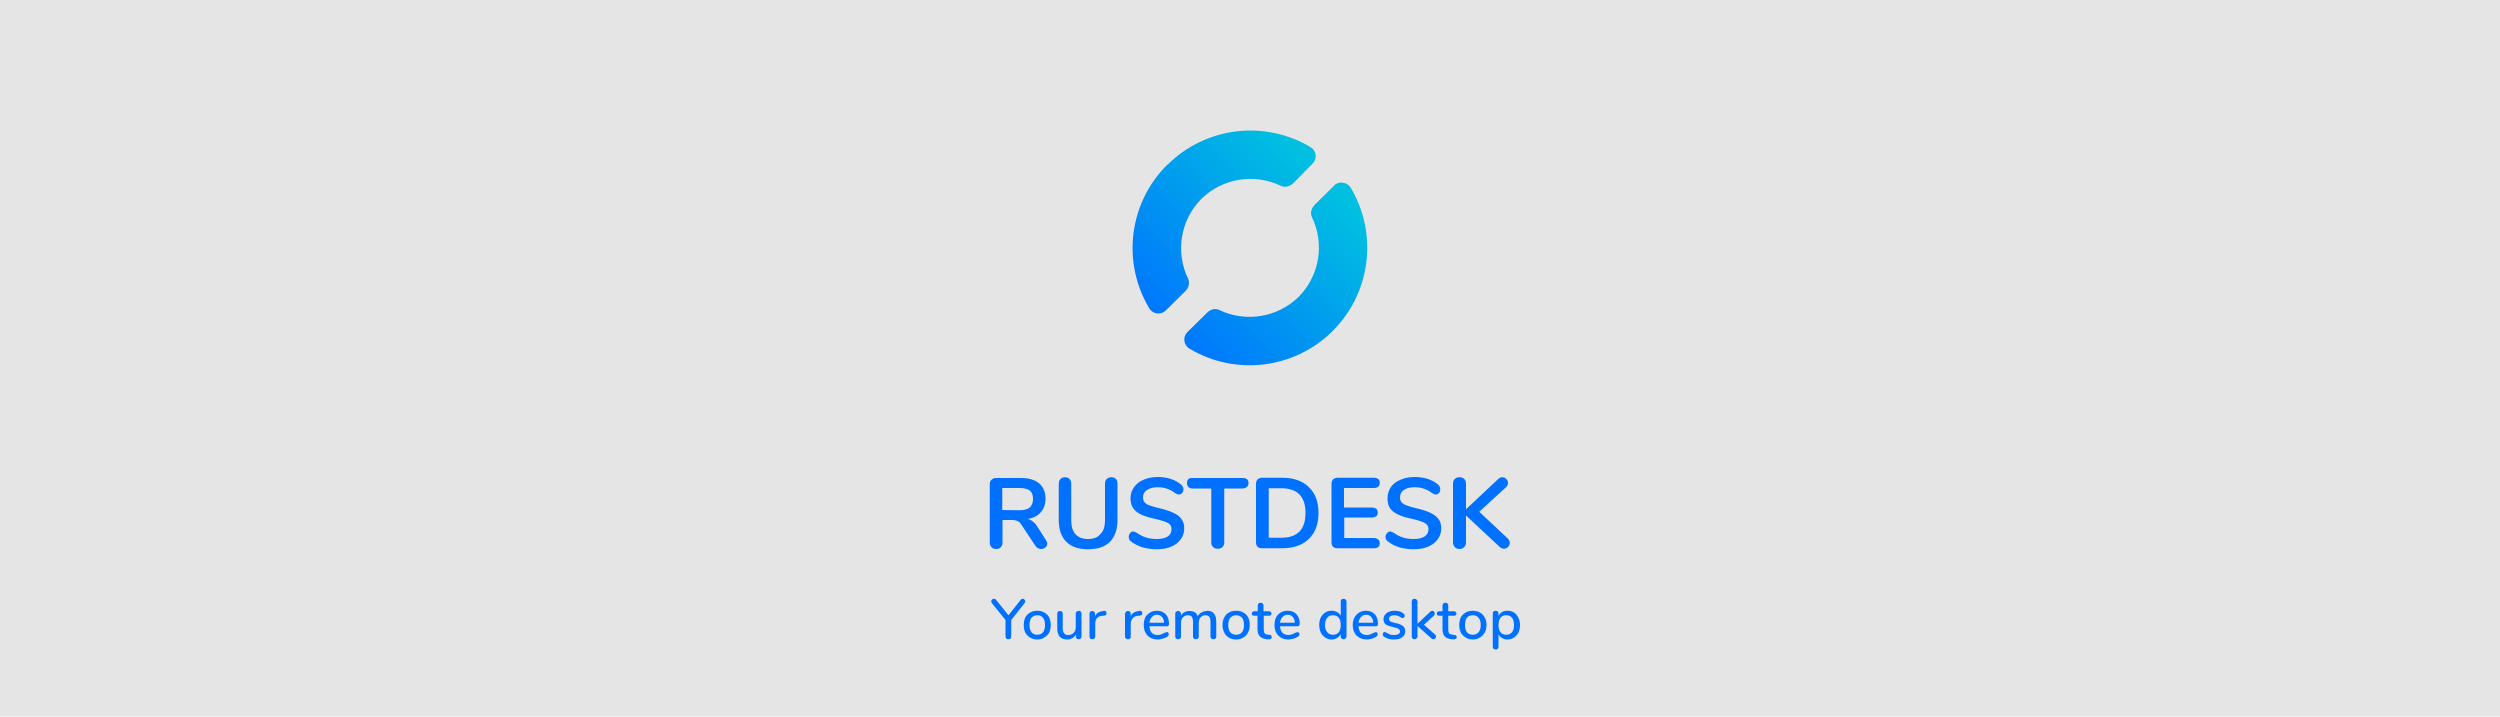
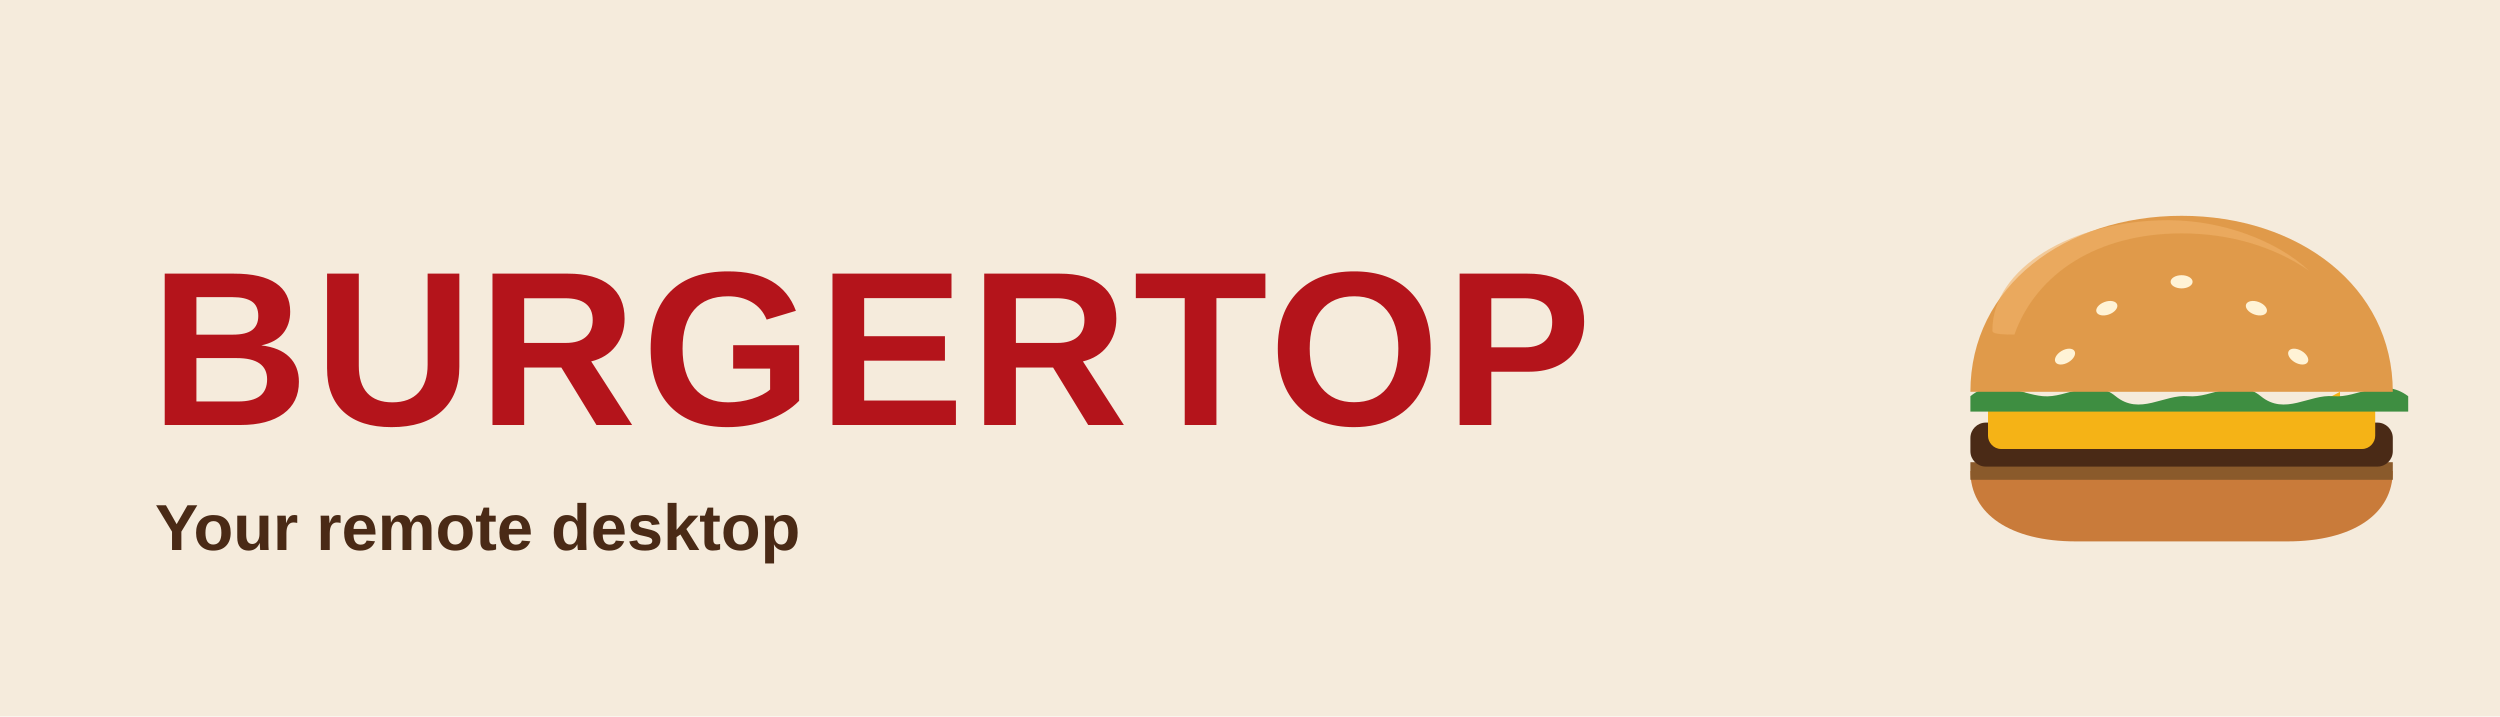
- <svg xmlns="http://www.w3.org/2000/svg" xmlns:xlink="http://www.w3.org/1999/xlink" xml:space="preserve" width="1000" height="286.6" style="clip-rule:evenodd;fill-rule:evenodd;stroke-linejoin:round;stroke-miterlimit:1.414">
-   <path d="M0 0h1000v286.6H0z" style="opacity:1;fill:#e5e5e5;fill-opacity:1;fill-rule:evenodd;stroke:none;stroke-width:.143px;stroke-linecap:butt;stroke-linejoin:miter;stroke-miterlimit:4;stroke-dasharray:none;stroke-dashoffset:0;stroke-opacity:1;marker:none" />
-   <defs>
-     <linearGradient xlink:href="#a" id="c" x1=".1" x2=".8" y1=".9" y2=".2" gradientTransform="matrix(94.00173 0 0 93.99768 453 52.2)" gradientUnits="userSpaceOnUse" />
-     <linearGradient id="a" x1=".1" x2=".8" y1=".9" y2=".2" gradientTransform="matrix(26.301 0 0 26.331 90.7 911.8)" gradientUnits="userSpaceOnUse">
-       <stop offset="0" stop-color="#004ba6" style="stop-color:#0071ff;stop-opacity:1" />
-       <stop offset="1" stop-color="#00bfe1" style="stop-color:#00bfe1;stop-opacity:1" />
-     </linearGradient>
-     <path id="b" d="M412.8 154.2h247V204h-247z" />
-   </defs>
-   <g style="clip-rule:evenodd;fill-rule:evenodd;stroke-linejoin:round;stroke-miterlimit:1.414">
-     <g style="font-size:40px;line-height:1.25;white-space:pre;shape-inside:url(#b);fill:#0071ff" transform="translate(-20 28.7)">
-       <path d="M438.4 187.4q.5.7.5 1.4 0 .9-.8 1.5-.7.6-1.7.6-.6 0-1.2-.3t-1-.9l-5.3-8q-.8-1.4-1.7-1.9-1-.5-2.4-.5H421v9q0 1.2-.7 1.9-.6.7-1.8.7-1.2 0-1.9-.7t-.7-2V165q0-1.2.7-1.8.7-.7 1.8-.7h10q4.8 0 7.3 2.2 2.5 2.1 2.5 6.1 0 3.3-1.9 5.4-1.8 2.1-5.2 2.7 1.2.3 2 1 1 .7 1.8 2zm-10.8-12q3 0 4.3-1.1 1.3-1.2 1.3-3.4 0-2.4-1.3-3.4-1.4-1-4.3-1h-6.7v8.8zm27.7 15.6q-5.8 0-8.8-3-3-3-3-8.8v-14.4q0-1.2.7-1.9.6-.7 1.8-.7 1.2 0 1.8.7.7.7.7 1.9v14.7q0 3.6 1.7 5.5 1.8 1.9 5 1.9 3.4 0 5-2 1.8-1.8 1.8-5.4v-14.7q0-1.2.7-1.9t1.8-.7q1.2 0 1.9.7.6.7.6 1.9v14.4q0 5.7-3 8.8-3 3-8.7 3zm27.4 0q-3 0-5.8-.8-2.7-.9-4.5-2.3-.9-.6-.9-1.9 0-.8.5-1.4.5-.7 1.2-.7t1.6.6q1.8 1.2 3.6 1.8 2 .6 4.2.6 3 0 4.5-1t1.5-3q0-1.6-1.4-2.4-1.5-.8-4.9-1.6-3.5-.7-5.7-1.7t-3.3-2.6q-1.1-1.5-1.1-4 0-2.4 1.4-4.4 1.4-2 3.8-3 2.6-1.1 5.7-1.1 5.7 0 9.3 3 .5.4.7.9.3.4.3 1 0 .9-.6 1.5-.4.6-1.1.6l-.8-.1-.9-.5q-1.6-1.2-3.2-1.7-1.5-.6-3.7-.6-2.7 0-4.3 1.1-1.6 1-1.6 3 0 1.7 1.4 2.6 1.4.8 4.8 1.6 3.5.8 5.7 1.8 2.3 1 3.4 2.5 1.2 1.5 1.2 3.8 0 2.5-1.4 4.4-1.3 1.9-3.9 3-2.4 1-5.7 1zm24.4-.2q-1.2 0-1.9-.7t-.7-1.8v-21.6h-7.3q-2.4 0-2.4-2.2t2.4-2H517q2.4 0 2.4 2t-2.4 2.2h-7.3v21.6q0 1.1-.7 1.8t-1.9.7zm17.8-.2q-1.2 0-1.9-.6-.6-.7-.6-1.8v-23.3q0-1.2.6-1.8.7-.7 1.9-.7h8q6.8 0 10.6 3.7 3.9 3.7 3.9 10.4t-3.9 10.4q-3.8 3.7-10.7 3.7zm7.6-4.2q9.7 0 9.7-9.9t-9.7-9.9h-5v19.8zm22.5 4.2q-1.1 0-1.8-.6-.6-.7-.6-1.8v-23.3q0-1.2.6-1.8.7-.7 1.8-.7h14.5q1.1 0 1.8.5.6.6.6 1.5 0 1-.6 1.6-.7.5-1.8.5h-11.9v7.8h11q1.2 0 1.9.5.6.5.6 1.5t-.6 1.5-1.8.5h-11v8.2h11.8q1.1 0 1.8.6.6.5.6 1.5t-.6 1.5-1.8.5zm30.5.4q-3.1 0-5.9-.8-2.7-.9-4.4-2.3-1-.6-1-1.9 0-.8.6-1.4.5-.7 1.2-.7t1.6.6q1.7 1.2 3.6 1.8 1.9.6 4.2.6 2.9 0 4.4-1 1.6-1 1.6-3 0-1.6-1.5-2.4-1.4-.8-4.8-1.6-3.5-.7-5.7-1.7t-3.4-2.6q-1-1.5-1-4 0-2.4 1.3-4.4 1.4-2 3.9-3 2.5-1.1 5.6-1.1 5.8 0 9.4 3 .5.4.7.9.2.4.2 1 0 .9-.5 1.5t-1.2.6l-.7-.1-.9-.5q-1.6-1.2-3.2-1.7-1.5-.6-3.8-.6-2.7 0-4.3 1.1-1.5 1-1.5 3 0 1.7 1.4 2.6 1.4.8 4.7 1.6 3.6.8 5.8 1.8 2.2 1 3.4 2.5 1.2 1.5 1.2 3.8 0 2.5-1.4 4.4-1.4 1.9-3.9 3-2.5 1-5.7 1zm37.6-4.3q.8.8.8 1.8 0 .9-.7 1.6-.7.7-1.6.7-1 0-1.9-.9l-13.3-12.4v10.8q0 1.1-.7 1.8-.7.8-1.9.8t-1.9-.8q-.7-.7-.7-1.8v-23.5q0-1.2.7-1.9t1.9-.7q1.2 0 1.9.7t.7 1.9V175l12.9-12.1q.7-.7 1.6-.7 1 0 1.6.7.7.7.7 1.6t-.8 1.7l-10.7 9.8z" aria-label="RUSTDESK" style="font-weight:700;font-family:Nunito;-inkscape-font-specification:&quot;Nunito Bold&quot;" />
-     </g>
-     <g style="font-size:22.667px;line-height:1.25;fill:#0071ff">
-       <path d="M390.8 212.4q.3-.4.7-.4.5 0 .8.3.3.4.3.8t-.3.7l-5.3 6.7v6.5q0 .6-.4 1-.3.2-.8.2t-.8-.3q-.3-.3-.3-.9v-6.5l-5.4-6.7q-.3-.3-.3-.7 0-.5.3-.8.4-.3.8-.3.5 0 .8.4l5 6.2zm6.6 15.9q-1.6 0-2.9-.8-1.2-.7-1.9-2-.6-1.3-.6-3t.6-3q.7-1.3 2-2 1.2-.7 2.8-.7t2.8.7q1.3.7 2 2 .6 1.3.6 3t-.6 3q-.7 1.3-2 2-1.2.8-2.8.8zm0-1.9q1.5 0 2.3-1 .8-1 .8-2.9t-.8-2.9q-.8-1-2.3-1t-2.3 1q-.8 1-.8 3 0 1.8.8 2.8.8 1 2.3 1zm16.5-9.6q.6 0 .9.3.3.3.3.8v9.2q0 .5-.3.8-.4.3-.9.3t-.8-.3q-.2-.3-.2-.7v-.9q-.6 1-1.5 1.5-1 .5-2 .5-4 0-4-4.5V218q0-.5.2-.8.3-.3.9-.3.5 0 .8.3.3.3.3.8v5.9q0 1.3.6 2 .5.6 1.6.6 1.4 0 2.2-.9.8-.8.8-2.3V218q0-.5.3-.8.3-.3.8-.3zm10.2 0q1 0 1 1 0 .4-.2.7-.2.2-.9.3h-.6q-1.5.2-2.2 1-.6 1-.6 2.1v5.2q0 .6-.4.8-.3.3-.8.3t-.8-.3q-.3-.2-.3-.8V218q0-.5.3-.8.3-.3.8-.3t.8.3q.3.3.3.8v1q.4-1 1.3-1.5t2-.6zm14.3 0q1 0 1 1 0 .4-.2.7l-.9.3h-.7q-1.4.2-2 1-.8 1-.8 2.1v5.2q0 .6-.3.8-.3.3-.8.3t-.8-.3q-.4-.2-.4-.8V218q0-.5.4-.8.3-.3.8-.3t.8.3q.3.3.3.8v1q.4-1 1.3-1.5.8-.5 2-.6zm10.9 8.5q.3 0 .5.3.2.2.2.6 0 .6-.8 1.1-.8.5-1.8.7-.9.3-1.7.3-2.7 0-4.2-1.6-1.5-1.5-1.5-4.2 0-1.7.6-3 .7-1.3 2-2 1.1-.7 2.7-.7 2.2 0 3.5 1.4 1.3 1.4 1.3 3.8 0 1-.8 1h-7q.2 3.5 3.3 3.5.9 0 1.5-.3l1.3-.6.4-.1.5-.2zm-4-6.9q-1.3 0-2 .9-.9.8-1 2.3h5.8q0-1.5-.8-2.3-.7-.9-2-.9zm20-1.6q3.7 0 3.7 4.4v6q0 .4-.3.7-.3.3-.8.3t-.9-.3q-.3-.3-.3-.8v-5.9q0-1.3-.5-2-.5-.6-1.5-.6-1.3 0-2 .9-.7.8-.7 2.3v5.3q0 .5-.3.8-.4.3-.9.3t-.8-.3q-.3-.3-.3-.8v-5.9q0-1.3-.5-2-.5-.6-1.6-.6-1.2 0-2 .9-.7.8-.7 2.3v5.3q0 .5-.3.8-.3.3-.8.3t-.9-.3q-.3-.3-.3-.8V218q0-.5.3-.8.4-.3.9-.3.4 0 .7.3.4.3.4.8v.8q.5-1 1.3-1.4 1-.5 2-.5 1.3 0 2.2.5.8.5 1.2 1.6.5-1 1.5-1.5 1-.6 2.2-.6zm11.7 11.5q-1.7 0-3-.8-1.2-.7-1.8-2-.7-1.3-.7-3t.7-3q.6-1.3 1.9-2 1.2-.7 2.9-.7t2.8.7q1.3.7 2 2 .6 1.3.6 3t-.7 3q-.6 1.3-1.9 2-1.2.8-2.8.8zm0-1.9q1.5 0 2.3-1 .8-1 .8-2.9t-.8-2.9q-.9-1-2.3-1t-2.4 1q-.8 1-.8 3 0 1.8.8 2.8.8 1 2.4 1zm13.3 0q.5.1.7.3.2.2.2.6 0 .5-.3.7-.4.3-1 .2h-.7q-1.8-.2-2.7-1.1-1-1-1-3v-5.3h-1.3q-1 0-1-.9 0-.4.3-.6.3-.3.7-.3h1.4v-2.3q0-.5.3-.8.3-.3.8-.3t.9.3q.3.3.3.8v2.3h2.2q.5 0 .7.3.3.2.3.6 0 .4-.3.7-.2.2-.7.2H488v5.5q0 1 .4 1.6.5.4 1.4.5zm11.2-1q.4 0 .6.2.2.2.2.6 0 .6-.8 1.1-.8.5-1.8.7-1 .3-1.8.3-2.6 0-4.1-1.6-1.5-1.5-1.5-4.2 0-1.7.6-3 .7-1.3 1.9-2t2.8-.7q2.2 0 3.5 1.4 1.3 1.4 1.3 3.8 0 1-.9 1h-7q.3 3.5 3.4 3.5.9 0 1.5-.3l1.3-.6.3-.1.5-.2zm-3.9-7q-1.3 0-2.1.9-.8.8-1 2.3h5.9q0-1.5-.8-2.3-.7-.9-2-.9zm22.3-6.4q.5 0 .8.3.4.3.4.8v14q0 .5-.4.8-.3.3-.8.3t-.8-.3q-.3-.3-.3-.8v-1q-.5 1-1.5 1.6-1 .6-2.2.6-1.4 0-2.5-.8-1.1-.7-1.8-2-.6-1.3-.6-3 0-1.8.6-3 .7-1.3 1.8-2 1-.7 2.5-.7 1.3 0 2.2.5 1 .5 1.5 1.5V213q0-.4.3-.7.3-.3.8-.3zm-4.2 14.4q1.5 0 2.3-1 .8-1 .8-2.9t-.8-2.9q-.8-1-2.3-1t-2.3 1q-.9 1-.9 2.9 0 1.8.9 2.9.8 1 2.3 1zm17.2-1q.3 0 .5.2t.2.6q0 .6-.8 1.1-.8.5-1.7.7-1 .3-1.8.3-2.6 0-4.2-1.6-1.5-1.5-1.5-4.2 0-1.7.7-3t1.9-2q1.2-.7 2.7-.7 2.2 0 3.5 1.4 1.3 1.4 1.3 3.8 0 1-.8 1h-7q.2 3.5 3.4 3.5.8 0 1.4-.3.7-.2 1.3-.6l.4-.1.5-.2zm-4-7q-1.2 0-2 .9-.8.8-1 2.3h5.9q-.1-1.5-.8-2.3-.7-.9-2-.9zm11.2 9.9q-2.3 0-3.8-1-.4-.2-.6-.5l-.1-.6q0-.4.2-.6.2-.3.5-.3t1 .4l1.2.6q.7.2 1.7.2t1.7-.4q.6-.4.6-1 0-.5-.3-.8-.2-.3-.8-.5l-1.7-.5q-2-.4-3-1.1-.8-.8-.8-2 0-1 .6-1.8t1.6-1.2q1-.4 2.2-.4 1 0 1.8.2.9.2 1.5.7.8.5.8 1.1 0 .4-.3.7-.2.2-.5.2h-.4q-.2 0-.5-.4l-1.2-.5q-.5-.2-1.3-.2-1 0-1.5.4-.6.4-.6 1 0 .7.5 1 .6.4 2 .7 1.6.3 2.4.8.9.4 1.2 1 .4.6.4 1.5 0 1.5-1.2 2.4-1.2.9-3.3.9zm16.4-2q.4.3.4.8t-.3.8q-.3.3-.7.3-.5 0-.8-.3l-5.6-5v4.2q0 .5-.4.8-.3.3-.8.3t-.8-.3q-.3-.3-.3-.8v-14q0-.5.3-.8.3-.3.8-.3t.8.3q.4.3.4.8v8.9l5.1-4.8q.4-.4.8-.4t.7.3q.3.4.3.8t-.3.8l-4 3.7zm7.7.2q.5 0 .7.2.3.2.3.6 0 .5-.4.7-.3.3-1 .2h-.6q-1.9-.2-2.8-1.1-.9-1-.9-3v-5.3h-1.3q-1 0-1-.9 0-.4.2-.6.3-.3.8-.3h1.3v-2.3q0-.5.3-.8.3-.3.9-.3.5 0 .8.3.3.3.3.8v2.3h2.3q.4 0 .7.3.3.2.3.6 0 .4-.3.7-.3.2-.7.2h-2.3v5.5q0 1 .4 1.6.5.4 1.4.5zm7.4 1.8q-1.6 0-2.8-.8-1.3-.7-2-2-.6-1.3-.6-3t.6-3q.7-1.3 2-2 1.2-.7 2.8-.7t2.9.7q1.2.7 1.9 2t.7 3q0 1.7-.7 3t-2 2q-1.1.8-2.8.8zm0-1.9q1.5 0 2.3-1 .9-1 .9-2.9t-.9-2.9q-.8-1-2.3-1t-2.3 1q-.8 1-.8 3 0 1.8.8 2.8.8 1 2.3 1zm14-9.6q1.4 0 2.5.7t1.7 2q.7 1.3.7 3 0 1.8-.6 3t-1.8 2q-1.1.8-2.6.8-1.2 0-2.2-.6-.9-.5-1.4-1.5v5q0 .5-.3.8-.3.3-.8.3t-.9-.3q-.3-.3-.3-.8v-13.3q0-.5.3-.8.3-.3.9-.3.5 0 .8.3.3.3.3.8v1q.5-1 1.4-1.6 1-.5 2.2-.5zm-.6 9.6q1.5 0 2.3-1 .8-1 .8-2.8 0-2-.8-3t-2.3-1q-1.5 0-2.3 1-.8 1-.8 3 0 1.8.8 2.8.8 1 2.3 1z" aria-label="Your remote desktop" style="font-weight:600;font-family:Nunito;-inkscape-font-specification:&quot;Nunito Semi-Bold&quot;" transform="translate(17.5 27.5)" />
-     </g>
+ <svg xmlns="http://www.w3.org/2000/svg" viewBox="0 0 1000 286.6" width="1000" height="286.6">
+   <rect width="1000" height="286.6" fill="#F5EBDC" />
+   <text x="60" y="170" font-family="Nunito, 'Segoe UI', Arial, sans-serif" font-weight="800" font-size="88" fill="#B4141B" letter-spacing="2">BURGERTOP</text>
+   <text x="62" y="220" font-family="Nunito, 'Segoe UI', Arial, sans-serif" font-weight="600" font-size="26" fill="#4A2A16">Your remote desktop</text>
+   <g transform="translate(760 30) scale(0.44)">
+     <path fill="#C97B3A" d="M64 360h384c0 39-36 64-96 64H160c-60 0-96-25-96-64z" />
+     <rect x="64" y="352" width="384" height="16" fill="#8A5A2B" />
+     <rect x="64" y="316" width="384" height="40" rx="14" fill="#4A2A16" />
+     <path fill="#F5B316" d="M80 300h352v28c0 6-5 12-12 12H92c-7 0-12-6-12-12v-28z" />
+     <path fill="#F5B316" d="M112 288l64 34-64 6zM400 288l-64 34 64 6z" />
+     <path fill="#3E8E41" d="M64 292c22-18 44-2 66 0s44-18 66 0 44-2 66 0 44-18 66 0 44-2 66 0 44-18 68 0v14H64z" />
+     <path fill="#E09A4A" d="M64 288c0-96 86-160 192-160s192 64 192 160H64z" />
+     <path fill="#F0B36A" opacity="0.6" d="M104 236c20-56 76-92 152-92 44 0 84 12 116 34-30-28-80-46-128-46-88 0-160 44-160 100 0 2 0 4 20 4z" />
+     <ellipse cx="188" cy="212" rx="10" ry="6" fill="#FFF3D6" transform="rotate(-20 188 212)" />
+     <ellipse cx="256" cy="188" rx="10" ry="6" fill="#FFF3D6" />
+     <ellipse cx="324" cy="212" rx="10" ry="6" fill="#FFF3D6" transform="rotate(20 324 212)" />
+     <ellipse cx="150" cy="256" rx="10" ry="6" fill="#FFF3D6" transform="rotate(-30 150 256)" />
+     <ellipse cx="362" cy="256" rx="10" ry="6" fill="#FFF3D6" transform="rotate(30 362 256)" />
  </g>
-   <path fill="url(#b)" d="m533.7 74.2-7.7 7.6c-1.4 1.3-2 3.2-1.3 4.9a28 28 0 0 1-5.2 32 28.1 28.1 0 0 1-32 5.2c-1.7-.7-3.5 0-4.7 1.2l-7.9 7.8a4.2 4.2 0 0 0 .8 6.5 47 47 0 0 0 64.6-64.3 4.2 4.2 0 0 0-3-2 4.2 4.2 0 0 0-3.6 1zM467 65.8a46.9 46.9 0 0 0-7.3 57.5 4.2 4.2 0 0 0 6.6.9l7.7-7.6c1.4-1.3 2-3.2 1.3-5a28 28 0 0 1 5.2-32 28.1 28.1 0 0 1 32-5.2c1.6.7 3.5.1 4.7-1l7.9-8a4.2 4.2 0 0 0-.8-6.5 47 47 0 0 0-57.4 7.1z" style="isolation:isolate;fill:url(#c);stroke-width:.988" />
</svg>
